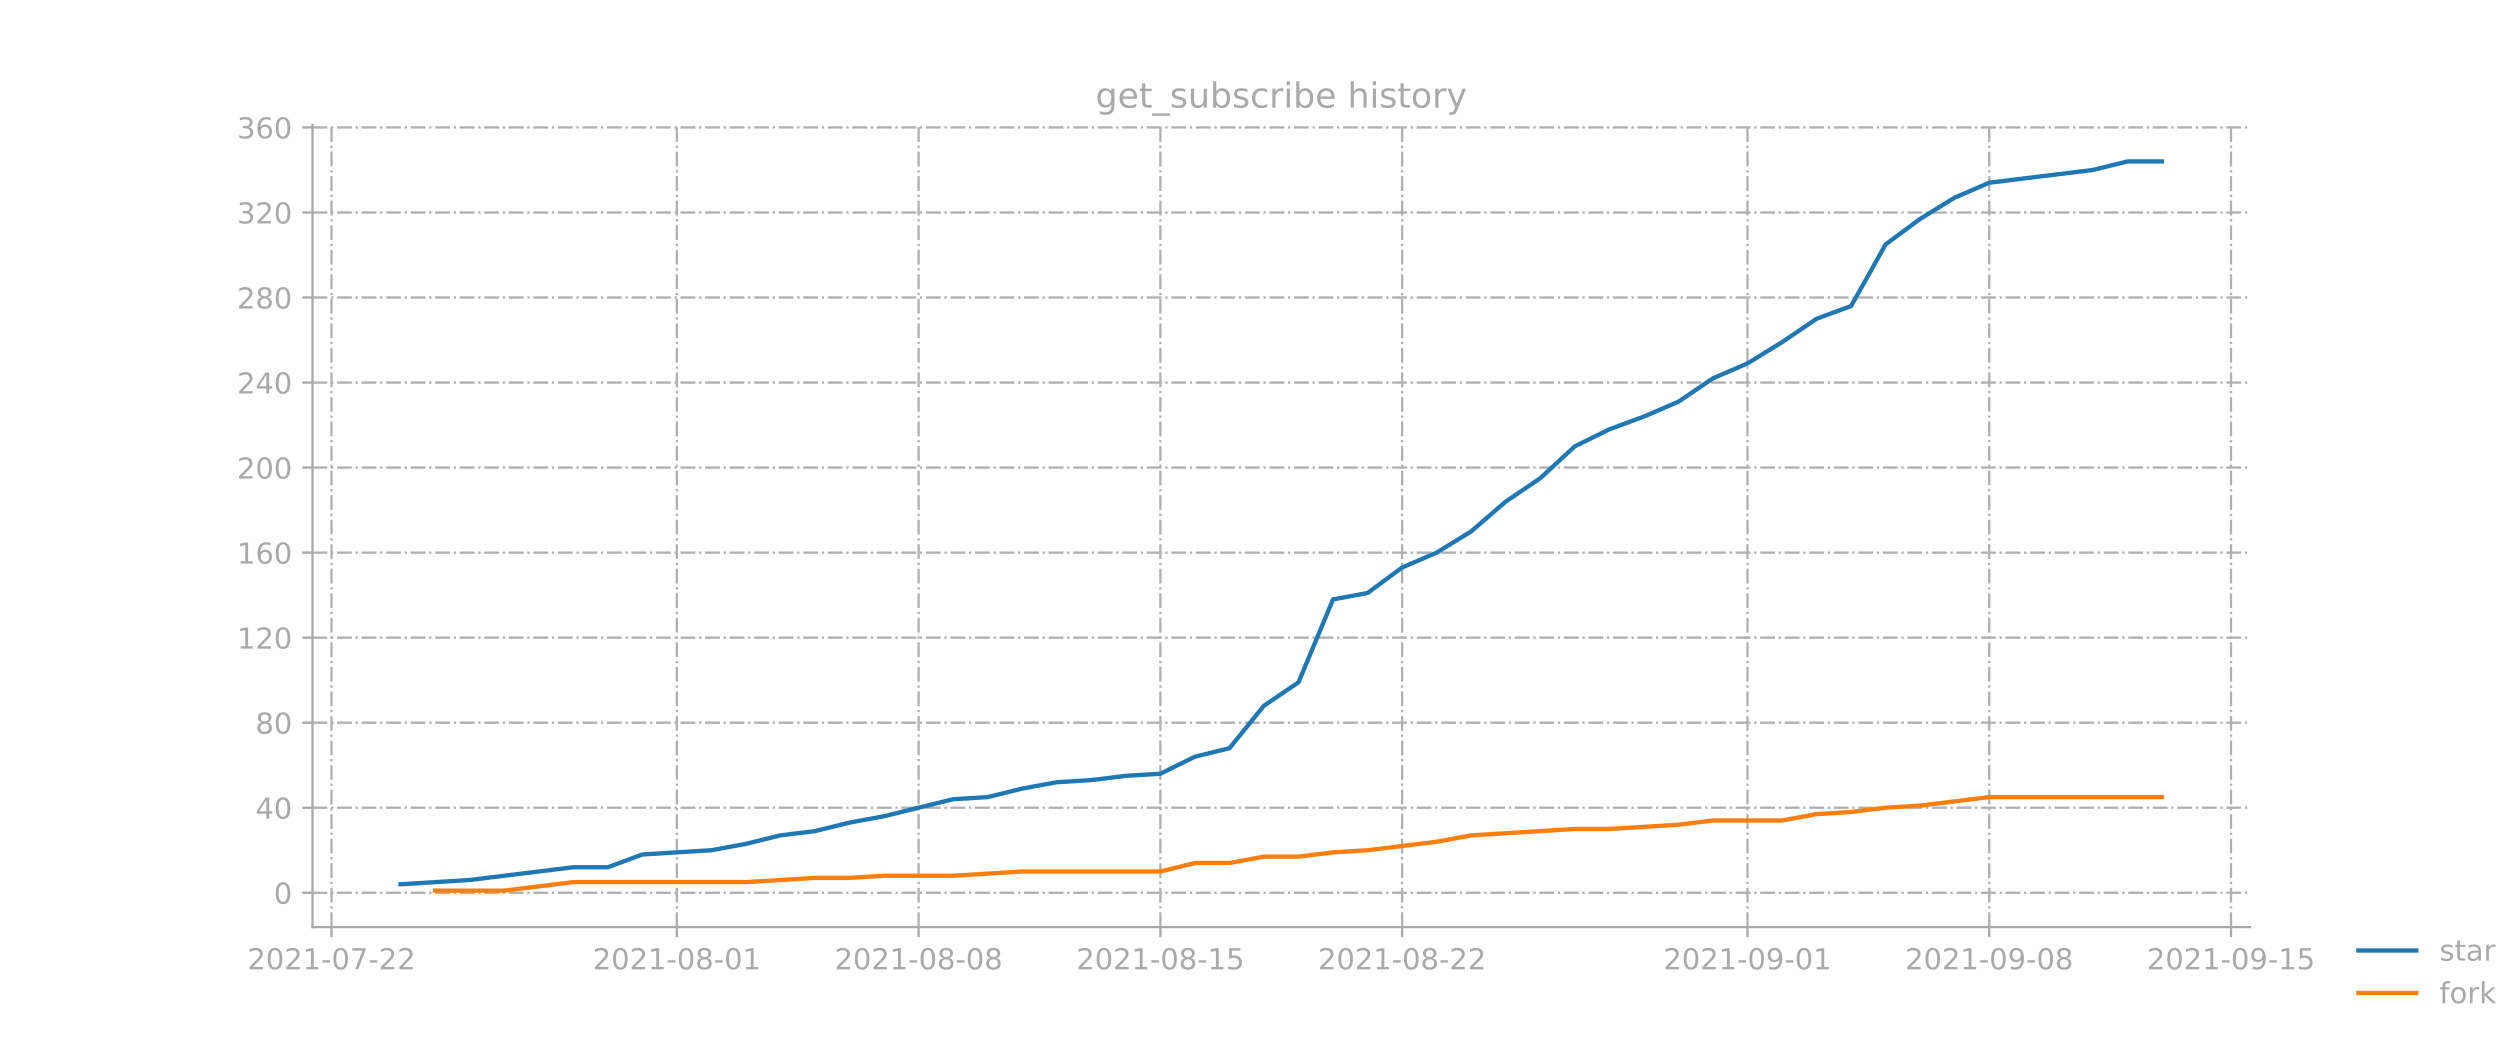
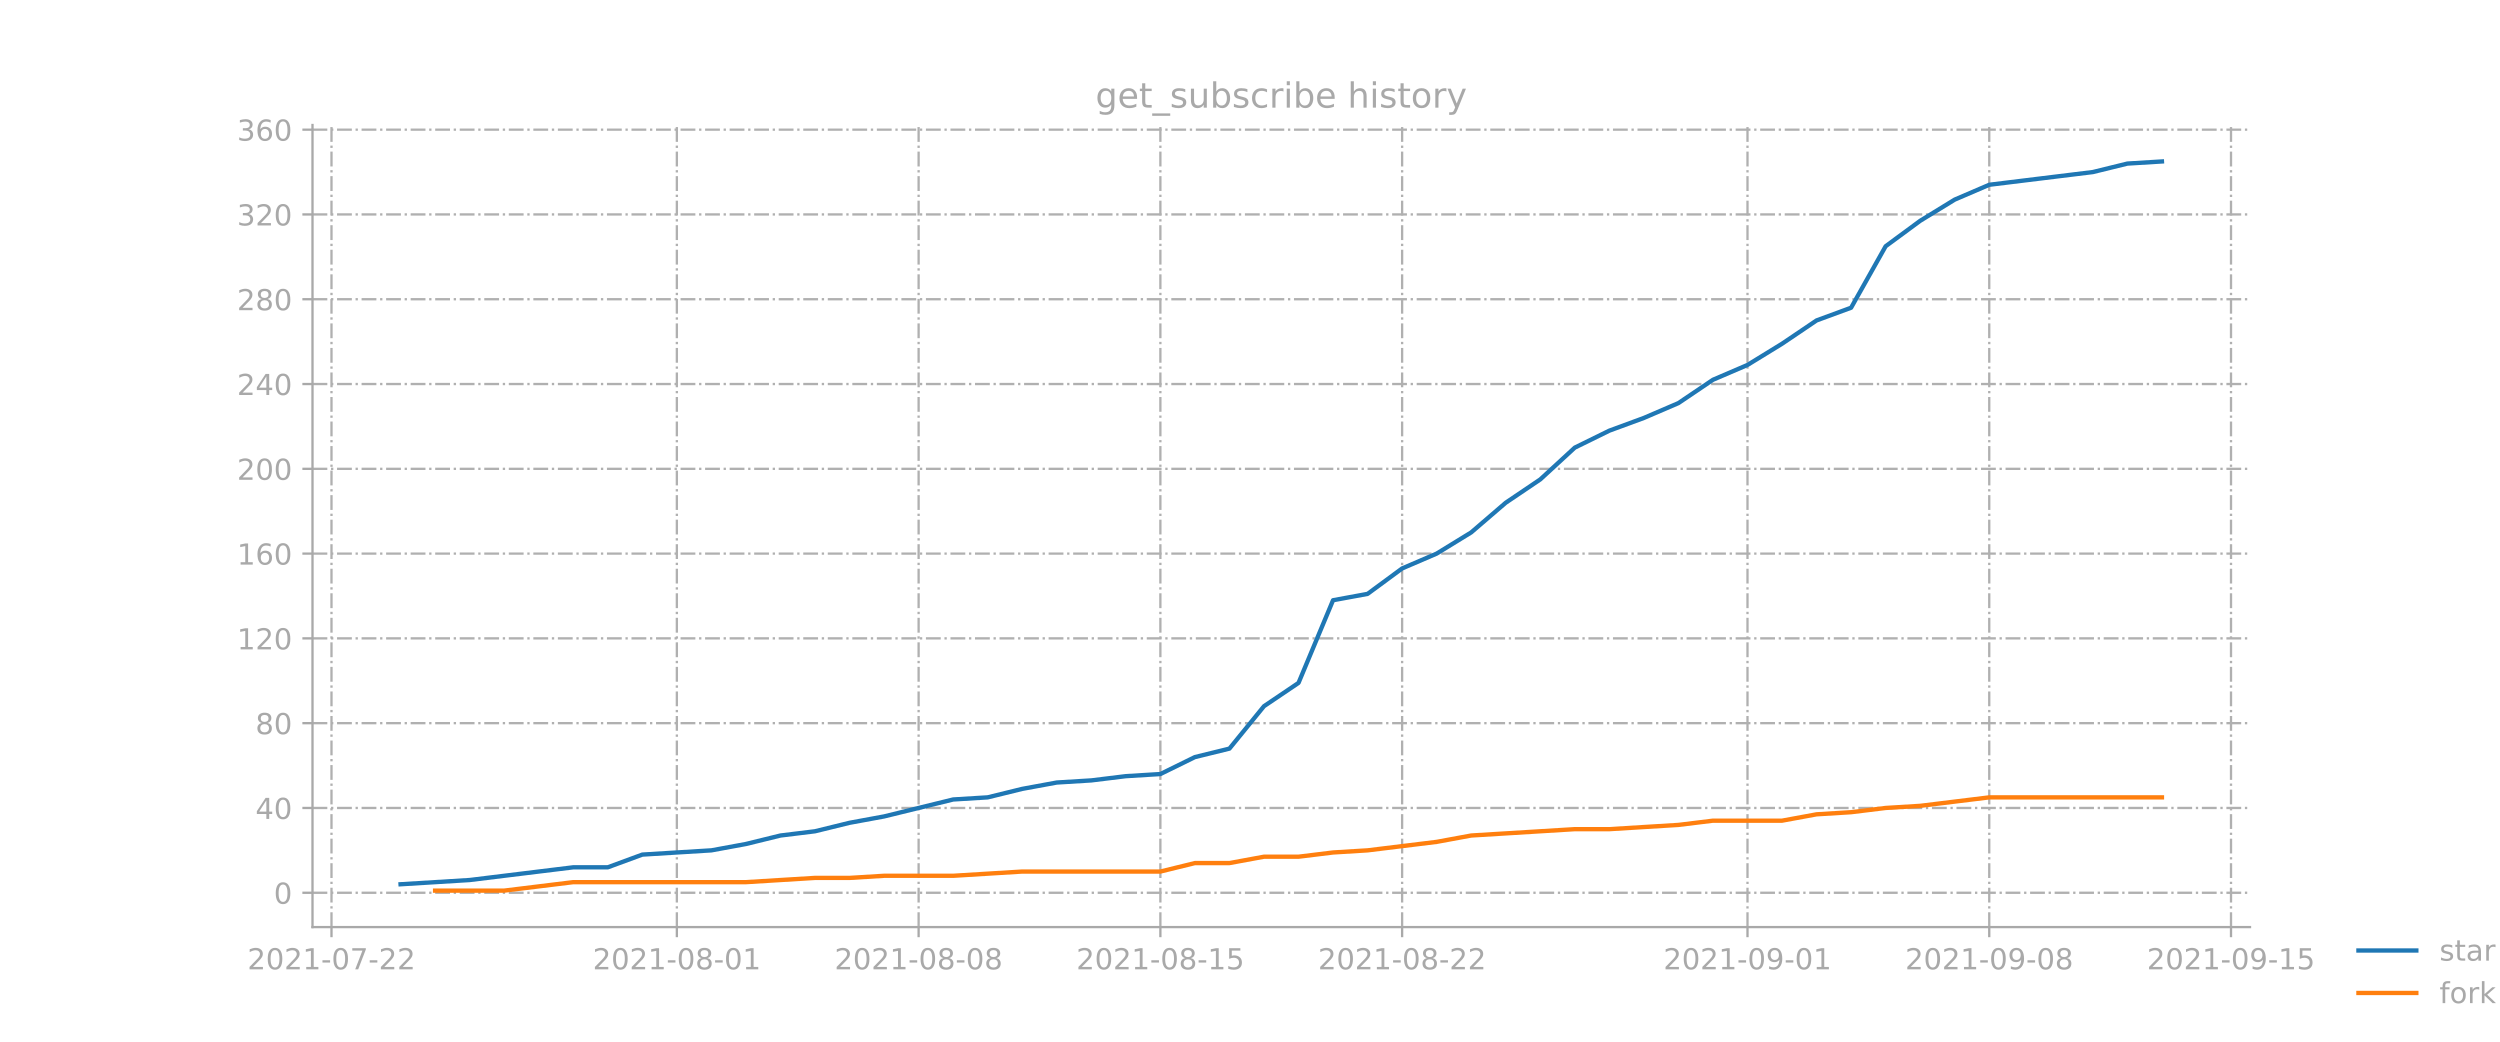
<svg xmlns="http://www.w3.org/2000/svg" xmlns:xlink="http://www.w3.org/1999/xlink" height="360pt" version="1.1" viewBox="0 0 864 360" width="864pt">
  <defs>
    <style type="text/css">*{stroke-linecap:butt;stroke-linejoin:round;}</style>
  </defs>
  <g id="figure_1">
    <g id="patch_1">
      <path d="M 0 360  L 864 360  L 864 0  L 0 0  z " style="fill:none;opacity:0;" />
    </g>
    <g id="axes_1">
      <g id="patch_2">
        <path d="M 108 320.4  L 777.6 320.4  L 777.6 43.2  L 108 43.2  z " style="fill:none;opacity:0;" />
      </g>
      <g id="matplotlib.axis_1">
        <g id="xtick_1">
          <g id="line2d_1">
-             <path clip-path="url(#p9dba486734)" d="M 114.565 320.4  L 114.565 43.2  " style="fill:none;stroke:#b0b0b0;stroke-dasharray:5.12,1.28,0.8,1.28;stroke-dashoffset:0;stroke-width:0.8;" />
+             <path clip-path="url(#pb9e0e5529b)" d="M 114.565 320.4  L 114.565 43.2  " style="fill:none;stroke:#b0b0b0;stroke-dasharray:5.12,1.28,0.8,1.28;stroke-dashoffset:0;stroke-width:0.8;" />
          </g>
          <g id="line2d_2">
            <defs>
-               <path d="M 0 0  L 0 3.5  " id="ma62fc3dccd" style="stroke:#a9a9a9;stroke-width:0.8;" />
+               <path d="M 0 0  L 0 3.5  " id="m28ca9508a8" style="stroke:#a9a9a9;stroke-width:0.8;" />
            </defs>
            <g>
-               <use style="fill:#a9a9a9;stroke:#a9a9a9;stroke-width:0.8;" x="114.565" xlink:href="#ma62fc3dccd" y="320.4" />
+               <use style="fill:#a9a9a9;stroke:#a9a9a9;stroke-width:0.8;" x="114.565" xlink:href="#m28ca9508a8" y="320.4" />
            </g>
          </g>
          <g id="text_1">
            <g style="fill:#a9a9a9;" transform="translate(85.50689 334.9984)scale(0.1 -0.1)">
              <defs>
                <path d="M 1228 531  L 3431 531  L 3431 0  L 469 0  L 469 531  Q 828 903 1448 1529  Q 2069 2156 2228 2338  Q 2531 2678 2651 2914  Q 2772 3150 2772 3378  Q 2772 3750 2511 3984  Q 2250 4219 1831 4219  Q 1534 4219 1204 4116  Q 875 4013 500 3803  L 500 4441  Q 881 4594 1212 4672  Q 1544 4750 1819 4750  Q 2544 4750 2975 4387  Q 3406 4025 3406 3419  Q 3406 3131 3298 2873  Q 3191 2616 2906 2266  Q 2828 2175 2409 1742  Q 1991 1309 1228 531  z " id="DejaVuSans-32" transform="scale(0.015625)" />
                <path d="M 2034 4250  Q 1547 4250 1301 3770  Q 1056 3291 1056 2328  Q 1056 1369 1301 889  Q 1547 409 2034 409  Q 2525 409 2770 889  Q 3016 1369 3016 2328  Q 3016 3291 2770 3770  Q 2525 4250 2034 4250  z M 2034 4750  Q 2819 4750 3233 4129  Q 3647 3509 3647 2328  Q 3647 1150 3233 529  Q 2819 -91 2034 -91  Q 1250 -91 836 529  Q 422 1150 422 2328  Q 422 3509 836 4129  Q 1250 4750 2034 4750  z " id="DejaVuSans-30" transform="scale(0.015625)" />
                <path d="M 794 531  L 1825 531  L 1825 4091  L 703 3866  L 703 4441  L 1819 4666  L 2450 4666  L 2450 531  L 3481 531  L 3481 0  L 794 0  L 794 531  z " id="DejaVuSans-31" transform="scale(0.015625)" />
                <path d="M 313 2009  L 1997 2009  L 1997 1497  L 313 1497  L 313 2009  z " id="DejaVuSans-2d" transform="scale(0.015625)" />
                <path d="M 525 4666  L 3525 4666  L 3525 4397  L 1831 0  L 1172 0  L 2766 4134  L 525 4134  L 525 4666  z " id="DejaVuSans-37" transform="scale(0.015625)" />
              </defs>
              <use xlink:href="#DejaVuSans-32" />
              <use x="63.623" xlink:href="#DejaVuSans-30" />
              <use x="127.246" xlink:href="#DejaVuSans-32" />
              <use x="190.869" xlink:href="#DejaVuSans-31" />
              <use x="254.492" xlink:href="#DejaVuSans-2d" />
              <use x="290.576" xlink:href="#DejaVuSans-30" />
              <use x="354.199" xlink:href="#DejaVuSans-37" />
              <use x="417.822" xlink:href="#DejaVuSans-2d" />
              <use x="453.906" xlink:href="#DejaVuSans-32" />
              <use x="517.529" xlink:href="#DejaVuSans-32" />
            </g>
          </g>
        </g>
        <g id="xtick_2">
          <g id="line2d_3">
-             <path clip-path="url(#p9dba486734)" d="M 233.923 320.4  L 233.923 43.2  " style="fill:none;stroke:#b0b0b0;stroke-dasharray:5.12,1.28,0.8,1.28;stroke-dashoffset:0;stroke-width:0.8;" />
+             <path clip-path="url(#pb9e0e5529b)" d="M 233.923 320.4  L 233.923 43.2  " style="fill:none;stroke:#b0b0b0;stroke-dasharray:5.12,1.28,0.8,1.28;stroke-dashoffset:0;stroke-width:0.8;" />
          </g>
          <g id="line2d_4">
            <g>
-               <use style="fill:#a9a9a9;stroke:#a9a9a9;stroke-width:0.8;" x="233.923" xlink:href="#ma62fc3dccd" y="320.4" />
+               <use style="fill:#a9a9a9;stroke:#a9a9a9;stroke-width:0.8;" x="233.923" xlink:href="#m28ca9508a8" y="320.4" />
            </g>
          </g>
          <g id="text_2">
            <g style="fill:#a9a9a9;" transform="translate(204.8652 334.9984)scale(0.1 -0.1)">
              <defs>
                <path d="M 2034 2216  Q 1584 2216 1326 1975  Q 1069 1734 1069 1313  Q 1069 891 1326 650  Q 1584 409 2034 409  Q 2484 409 2743 651  Q 3003 894 3003 1313  Q 3003 1734 2745 1975  Q 2488 2216 2034 2216  z M 1403 2484  Q 997 2584 770 2862  Q 544 3141 544 3541  Q 544 4100 942 4425  Q 1341 4750 2034 4750  Q 2731 4750 3128 4425  Q 3525 4100 3525 3541  Q 3525 3141 3298 2862  Q 3072 2584 2669 2484  Q 3125 2378 3379 2068  Q 3634 1759 3634 1313  Q 3634 634 3220 271  Q 2806 -91 2034 -91  Q 1263 -91 848 271  Q 434 634 434 1313  Q 434 1759 690 2068  Q 947 2378 1403 2484  z M 1172 3481  Q 1172 3119 1398 2916  Q 1625 2713 2034 2713  Q 2441 2713 2670 2916  Q 2900 3119 2900 3481  Q 2900 3844 2670 4047  Q 2441 4250 2034 4250  Q 1625 4250 1398 4047  Q 1172 3844 1172 3481  z " id="DejaVuSans-38" transform="scale(0.015625)" />
              </defs>
              <use xlink:href="#DejaVuSans-32" />
              <use x="63.623" xlink:href="#DejaVuSans-30" />
              <use x="127.246" xlink:href="#DejaVuSans-32" />
              <use x="190.869" xlink:href="#DejaVuSans-31" />
              <use x="254.492" xlink:href="#DejaVuSans-2d" />
              <use x="290.576" xlink:href="#DejaVuSans-30" />
              <use x="354.199" xlink:href="#DejaVuSans-38" />
              <use x="417.822" xlink:href="#DejaVuSans-2d" />
              <use x="453.906" xlink:href="#DejaVuSans-30" />
              <use x="517.529" xlink:href="#DejaVuSans-31" />
            </g>
          </g>
        </g>
        <g id="xtick_3">
          <g id="line2d_5">
-             <path clip-path="url(#p9dba486734)" d="M 317.474 320.4  L 317.474 43.2  " style="fill:none;stroke:#b0b0b0;stroke-dasharray:5.12,1.28,0.8,1.28;stroke-dashoffset:0;stroke-width:0.8;" />
+             <path clip-path="url(#pb9e0e5529b)" d="M 317.474 320.4  L 317.474 43.2  " style="fill:none;stroke:#b0b0b0;stroke-dasharray:5.12,1.28,0.8,1.28;stroke-dashoffset:0;stroke-width:0.8;" />
          </g>
          <g id="line2d_6">
            <g>
-               <use style="fill:#a9a9a9;stroke:#a9a9a9;stroke-width:0.8;" x="317.474" xlink:href="#ma62fc3dccd" y="320.4" />
+               <use style="fill:#a9a9a9;stroke:#a9a9a9;stroke-width:0.8;" x="317.474" xlink:href="#m28ca9508a8" y="320.4" />
            </g>
          </g>
          <g id="text_3">
            <g style="fill:#a9a9a9;" transform="translate(288.416 334.9984)scale(0.1 -0.1)">
              <use xlink:href="#DejaVuSans-32" />
              <use x="63.623" xlink:href="#DejaVuSans-30" />
              <use x="127.246" xlink:href="#DejaVuSans-32" />
              <use x="190.869" xlink:href="#DejaVuSans-31" />
              <use x="254.492" xlink:href="#DejaVuSans-2d" />
              <use x="290.576" xlink:href="#DejaVuSans-30" />
              <use x="354.199" xlink:href="#DejaVuSans-38" />
              <use x="417.822" xlink:href="#DejaVuSans-2d" />
              <use x="453.906" xlink:href="#DejaVuSans-30" />
              <use x="517.529" xlink:href="#DejaVuSans-38" />
            </g>
          </g>
        </g>
        <g id="xtick_4">
          <g id="line2d_7">
-             <path clip-path="url(#p9dba486734)" d="M 401.025 320.4  L 401.025 43.2  " style="fill:none;stroke:#b0b0b0;stroke-dasharray:5.12,1.28,0.8,1.28;stroke-dashoffset:0;stroke-width:0.8;" />
+             <path clip-path="url(#pb9e0e5529b)" d="M 401.025 320.4  L 401.025 43.2  " style="fill:none;stroke:#b0b0b0;stroke-dasharray:5.12,1.28,0.8,1.28;stroke-dashoffset:0;stroke-width:0.8;" />
          </g>
          <g id="line2d_8">
            <g>
-               <use style="fill:#a9a9a9;stroke:#a9a9a9;stroke-width:0.8;" x="401.025" xlink:href="#ma62fc3dccd" y="320.4" />
+               <use style="fill:#a9a9a9;stroke:#a9a9a9;stroke-width:0.8;" x="401.025" xlink:href="#m28ca9508a8" y="320.4" />
            </g>
          </g>
          <g id="text_4">
            <g style="fill:#a9a9a9;" transform="translate(371.9668 334.9984)scale(0.1 -0.1)">
              <defs>
                <path d="M 691 4666  L 3169 4666  L 3169 4134  L 1269 4134  L 1269 2991  Q 1406 3038 1543 3061  Q 1681 3084 1819 3084  Q 2600 3084 3056 2656  Q 3513 2228 3513 1497  Q 3513 744 3044 326  Q 2575 -91 1722 -91  Q 1428 -91 1123 -41  Q 819 9 494 109  L 494 744  Q 775 591 1075 516  Q 1375 441 1709 441  Q 2250 441 2565 725  Q 2881 1009 2881 1497  Q 2881 1984 2565 2268  Q 2250 2553 1709 2553  Q 1456 2553 1204 2497  Q 953 2441 691 2322  L 691 4666  z " id="DejaVuSans-35" transform="scale(0.015625)" />
              </defs>
              <use xlink:href="#DejaVuSans-32" />
              <use x="63.623" xlink:href="#DejaVuSans-30" />
              <use x="127.246" xlink:href="#DejaVuSans-32" />
              <use x="190.869" xlink:href="#DejaVuSans-31" />
              <use x="254.492" xlink:href="#DejaVuSans-2d" />
              <use x="290.576" xlink:href="#DejaVuSans-30" />
              <use x="354.199" xlink:href="#DejaVuSans-38" />
              <use x="417.822" xlink:href="#DejaVuSans-2d" />
              <use x="453.906" xlink:href="#DejaVuSans-31" />
              <use x="517.529" xlink:href="#DejaVuSans-35" />
            </g>
          </g>
        </g>
        <g id="xtick_5">
          <g id="line2d_9">
-             <path clip-path="url(#p9dba486734)" d="M 484.575 320.4  L 484.575 43.2  " style="fill:none;stroke:#b0b0b0;stroke-dasharray:5.12,1.28,0.8,1.28;stroke-dashoffset:0;stroke-width:0.8;" />
+             <path clip-path="url(#pb9e0e5529b)" d="M 484.575 320.4  L 484.575 43.2  " style="fill:none;stroke:#b0b0b0;stroke-dasharray:5.12,1.28,0.8,1.28;stroke-dashoffset:0;stroke-width:0.8;" />
          </g>
          <g id="line2d_10">
            <g>
-               <use style="fill:#a9a9a9;stroke:#a9a9a9;stroke-width:0.8;" x="484.575" xlink:href="#ma62fc3dccd" y="320.4" />
+               <use style="fill:#a9a9a9;stroke:#a9a9a9;stroke-width:0.8;" x="484.575" xlink:href="#m28ca9508a8" y="320.4" />
            </g>
          </g>
          <g id="text_5">
            <g style="fill:#a9a9a9;" transform="translate(455.5176 334.9984)scale(0.1 -0.1)">
              <use xlink:href="#DejaVuSans-32" />
              <use x="63.623" xlink:href="#DejaVuSans-30" />
              <use x="127.246" xlink:href="#DejaVuSans-32" />
              <use x="190.869" xlink:href="#DejaVuSans-31" />
              <use x="254.492" xlink:href="#DejaVuSans-2d" />
              <use x="290.576" xlink:href="#DejaVuSans-30" />
              <use x="354.199" xlink:href="#DejaVuSans-38" />
              <use x="417.822" xlink:href="#DejaVuSans-2d" />
              <use x="453.906" xlink:href="#DejaVuSans-32" />
              <use x="517.529" xlink:href="#DejaVuSans-32" />
            </g>
          </g>
        </g>
        <g id="xtick_6">
          <g id="line2d_11">
-             <path clip-path="url(#p9dba486734)" d="M 603.934 320.4  L 603.934 43.2  " style="fill:none;stroke:#b0b0b0;stroke-dasharray:5.12,1.28,0.8,1.28;stroke-dashoffset:0;stroke-width:0.8;" />
+             <path clip-path="url(#pb9e0e5529b)" d="M 603.934 320.4  L 603.934 43.2  " style="fill:none;stroke:#b0b0b0;stroke-dasharray:5.12,1.28,0.8,1.28;stroke-dashoffset:0;stroke-width:0.8;" />
          </g>
          <g id="line2d_12">
            <g>
-               <use style="fill:#a9a9a9;stroke:#a9a9a9;stroke-width:0.8;" x="603.934" xlink:href="#ma62fc3dccd" y="320.4" />
+               <use style="fill:#a9a9a9;stroke:#a9a9a9;stroke-width:0.8;" x="603.934" xlink:href="#m28ca9508a8" y="320.4" />
            </g>
          </g>
          <g id="text_6">
            <g style="fill:#a9a9a9;" transform="translate(574.8759 334.9984)scale(0.1 -0.1)">
              <defs>
                <path d="M 703 97  L 703 672  Q 941 559 1184 500  Q 1428 441 1663 441  Q 2288 441 2617 861  Q 2947 1281 2994 2138  Q 2813 1869 2534 1725  Q 2256 1581 1919 1581  Q 1219 1581 811 2004  Q 403 2428 403 3163  Q 403 3881 828 4315  Q 1253 4750 1959 4750  Q 2769 4750 3195 4129  Q 3622 3509 3622 2328  Q 3622 1225 3098 567  Q 2575 -91 1691 -91  Q 1453 -91 1209 -44  Q 966 3 703 97  z M 1959 2075  Q 2384 2075 2632 2365  Q 2881 2656 2881 3163  Q 2881 3666 2632 3958  Q 2384 4250 1959 4250  Q 1534 4250 1286 3958  Q 1038 3666 1038 3163  Q 1038 2656 1286 2365  Q 1534 2075 1959 2075  z " id="DejaVuSans-39" transform="scale(0.015625)" />
              </defs>
              <use xlink:href="#DejaVuSans-32" />
              <use x="63.623" xlink:href="#DejaVuSans-30" />
              <use x="127.246" xlink:href="#DejaVuSans-32" />
              <use x="190.869" xlink:href="#DejaVuSans-31" />
              <use x="254.492" xlink:href="#DejaVuSans-2d" />
              <use x="290.576" xlink:href="#DejaVuSans-30" />
              <use x="354.199" xlink:href="#DejaVuSans-39" />
              <use x="417.822" xlink:href="#DejaVuSans-2d" />
              <use x="453.906" xlink:href="#DejaVuSans-30" />
              <use x="517.529" xlink:href="#DejaVuSans-31" />
            </g>
          </g>
        </g>
        <g id="xtick_7">
          <g id="line2d_13">
-             <path clip-path="url(#p9dba486734)" d="M 687.484 320.4  L 687.484 43.2  " style="fill:none;stroke:#b0b0b0;stroke-dasharray:5.12,1.28,0.8,1.28;stroke-dashoffset:0;stroke-width:0.8;" />
+             <path clip-path="url(#pb9e0e5529b)" d="M 687.484 320.4  L 687.484 43.2  " style="fill:none;stroke:#b0b0b0;stroke-dasharray:5.12,1.28,0.8,1.28;stroke-dashoffset:0;stroke-width:0.8;" />
          </g>
          <g id="line2d_14">
            <g>
-               <use style="fill:#a9a9a9;stroke:#a9a9a9;stroke-width:0.8;" x="687.484" xlink:href="#ma62fc3dccd" y="320.4" />
+               <use style="fill:#a9a9a9;stroke:#a9a9a9;stroke-width:0.8;" x="687.484" xlink:href="#m28ca9508a8" y="320.4" />
            </g>
          </g>
          <g id="text_7">
            <g style="fill:#a9a9a9;" transform="translate(658.4267 334.9984)scale(0.1 -0.1)">
              <use xlink:href="#DejaVuSans-32" />
              <use x="63.623" xlink:href="#DejaVuSans-30" />
              <use x="127.246" xlink:href="#DejaVuSans-32" />
              <use x="190.869" xlink:href="#DejaVuSans-31" />
              <use x="254.492" xlink:href="#DejaVuSans-2d" />
              <use x="290.576" xlink:href="#DejaVuSans-30" />
              <use x="354.199" xlink:href="#DejaVuSans-39" />
              <use x="417.822" xlink:href="#DejaVuSans-2d" />
              <use x="453.906" xlink:href="#DejaVuSans-30" />
              <use x="517.529" xlink:href="#DejaVuSans-38" />
            </g>
          </g>
        </g>
        <g id="xtick_8">
          <g id="line2d_15">
-             <path clip-path="url(#p9dba486734)" d="M 771.035 320.4  L 771.035 43.2  " style="fill:none;stroke:#b0b0b0;stroke-dasharray:5.12,1.28,0.8,1.28;stroke-dashoffset:0;stroke-width:0.8;" />
+             <path clip-path="url(#pb9e0e5529b)" d="M 771.035 320.4  L 771.035 43.2  " style="fill:none;stroke:#b0b0b0;stroke-dasharray:5.12,1.28,0.8,1.28;stroke-dashoffset:0;stroke-width:0.8;" />
          </g>
          <g id="line2d_16">
            <g>
-               <use style="fill:#a9a9a9;stroke:#a9a9a9;stroke-width:0.8;" x="771.035" xlink:href="#ma62fc3dccd" y="320.4" />
+               <use style="fill:#a9a9a9;stroke:#a9a9a9;stroke-width:0.8;" x="771.035" xlink:href="#m28ca9508a8" y="320.4" />
            </g>
          </g>
          <g id="text_8">
            <g style="fill:#a9a9a9;" transform="translate(741.9775 334.9984)scale(0.1 -0.1)">
              <use xlink:href="#DejaVuSans-32" />
              <use x="63.623" xlink:href="#DejaVuSans-30" />
              <use x="127.246" xlink:href="#DejaVuSans-32" />
              <use x="190.869" xlink:href="#DejaVuSans-31" />
              <use x="254.492" xlink:href="#DejaVuSans-2d" />
              <use x="290.576" xlink:href="#DejaVuSans-30" />
              <use x="354.199" xlink:href="#DejaVuSans-39" />
              <use x="417.822" xlink:href="#DejaVuSans-2d" />
              <use x="453.906" xlink:href="#DejaVuSans-31" />
              <use x="517.529" xlink:href="#DejaVuSans-35" />
            </g>
          </g>
        </g>
      </g>
      <g id="matplotlib.axis_2">
        <g id="ytick_1">
          <g id="line2d_17">
-             <path clip-path="url(#p9dba486734)" d="M 108 308.535  L 777.6 308.535  " style="fill:none;stroke:#b0b0b0;stroke-dasharray:5.12,1.28,0.8,1.28;stroke-dashoffset:0;stroke-width:0.8;" />
+             <path clip-path="url(#pb9e0e5529b)" d="M 108 308.533  L 777.6 308.533  " style="fill:none;stroke:#b0b0b0;stroke-dasharray:5.12,1.28,0.8,1.28;stroke-dashoffset:0;stroke-width:0.8;" />
          </g>
          <g id="line2d_18">
            <defs>
-               <path d="M 0 0  L -3.5 0  " id="m5dd9aaedd1" style="stroke:#a9a9a9;stroke-width:0.8;" />
+               <path d="M 0 0  L -3.5 0  " id="m1770e2a477" style="stroke:#a9a9a9;stroke-width:0.8;" />
            </defs>
            <g>
-               <use style="fill:#a9a9a9;stroke:#a9a9a9;stroke-width:0.8;" x="108" xlink:href="#m5dd9aaedd1" y="308.535" />
+               <use style="fill:#a9a9a9;stroke:#a9a9a9;stroke-width:0.8;" x="108" xlink:href="#m1770e2a477" y="308.533" />
            </g>
          </g>
          <g id="text_9">
-             <g style="fill:#a9a9a9;" transform="translate(94.6375 312.3339)scale(0.1 -0.1)">
+             <g style="fill:#a9a9a9;" transform="translate(94.6375 312.3318)scale(0.1 -0.1)">
              <use xlink:href="#DejaVuSans-30" />
            </g>
          </g>
        </g>
        <g id="ytick_2">
          <g id="line2d_19">
-             <path clip-path="url(#p9dba486734)" d="M 108 279.147  L 777.6 279.147  " style="fill:none;stroke:#b0b0b0;stroke-dasharray:5.12,1.28,0.8,1.28;stroke-dashoffset:0;stroke-width:0.8;" />
+             <path clip-path="url(#pb9e0e5529b)" d="M 108 279.23  L 777.6 279.23  " style="fill:none;stroke:#b0b0b0;stroke-dasharray:5.12,1.28,0.8,1.28;stroke-dashoffset:0;stroke-width:0.8;" />
          </g>
          <g id="line2d_20">
            <g>
-               <use style="fill:#a9a9a9;stroke:#a9a9a9;stroke-width:0.8;" x="108" xlink:href="#m5dd9aaedd1" y="279.147" />
+               <use style="fill:#a9a9a9;stroke:#a9a9a9;stroke-width:0.8;" x="108" xlink:href="#m1770e2a477" y="279.23" />
            </g>
          </g>
          <g id="text_10">
-             <g style="fill:#a9a9a9;" transform="translate(88.275 282.9462)scale(0.1 -0.1)">
+             <g style="fill:#a9a9a9;" transform="translate(88.275 283.0295)scale(0.1 -0.1)">
              <defs>
                <path d="M 2419 4116  L 825 1625  L 2419 1625  L 2419 4116  z M 2253 4666  L 3047 4666  L 3047 1625  L 3713 1625  L 3713 1100  L 3047 1100  L 3047 0  L 2419 0  L 2419 1100  L 313 1100  L 313 1709  L 2253 4666  z " id="DejaVuSans-34" transform="scale(0.015625)" />
              </defs>
              <use xlink:href="#DejaVuSans-34" />
              <use x="63.623" xlink:href="#DejaVuSans-30" />
            </g>
          </g>
        </g>
        <g id="ytick_3">
          <g id="line2d_21">
-             <path clip-path="url(#p9dba486734)" d="M 108 249.759  L 777.6 249.759  " style="fill:none;stroke:#b0b0b0;stroke-dasharray:5.12,1.28,0.8,1.28;stroke-dashoffset:0;stroke-width:0.8;" />
+             <path clip-path="url(#pb9e0e5529b)" d="M 108 249.928  L 777.6 249.928  " style="fill:none;stroke:#b0b0b0;stroke-dasharray:5.12,1.28,0.8,1.28;stroke-dashoffset:0;stroke-width:0.8;" />
          </g>
          <g id="line2d_22">
            <g>
-               <use style="fill:#a9a9a9;stroke:#a9a9a9;stroke-width:0.8;" x="108" xlink:href="#m5dd9aaedd1" y="249.759" />
+               <use style="fill:#a9a9a9;stroke:#a9a9a9;stroke-width:0.8;" x="108" xlink:href="#m1770e2a477" y="249.928" />
            </g>
          </g>
          <g id="text_11">
-             <g style="fill:#a9a9a9;" transform="translate(88.275 253.5584)scale(0.1 -0.1)">
+             <g style="fill:#a9a9a9;" transform="translate(88.275 253.7271)scale(0.1 -0.1)">
              <use xlink:href="#DejaVuSans-38" />
              <use x="63.623" xlink:href="#DejaVuSans-30" />
            </g>
          </g>
        </g>
        <g id="ytick_4">
          <g id="line2d_23">
-             <path clip-path="url(#p9dba486734)" d="M 108 220.371  L 777.6 220.371  " style="fill:none;stroke:#b0b0b0;stroke-dasharray:5.12,1.28,0.8,1.28;stroke-dashoffset:0;stroke-width:0.8;" />
+             <path clip-path="url(#pb9e0e5529b)" d="M 108 220.626  L 777.6 220.626  " style="fill:none;stroke:#b0b0b0;stroke-dasharray:5.12,1.28,0.8,1.28;stroke-dashoffset:0;stroke-width:0.8;" />
          </g>
          <g id="line2d_24">
            <g>
-               <use style="fill:#a9a9a9;stroke:#a9a9a9;stroke-width:0.8;" x="108" xlink:href="#m5dd9aaedd1" y="220.371" />
+               <use style="fill:#a9a9a9;stroke:#a9a9a9;stroke-width:0.8;" x="108" xlink:href="#m1770e2a477" y="220.626" />
            </g>
          </g>
          <g id="text_12">
-             <g style="fill:#a9a9a9;" transform="translate(81.9125 224.1706)scale(0.1 -0.1)">
+             <g style="fill:#a9a9a9;" transform="translate(81.9125 224.4248)scale(0.1 -0.1)">
              <use xlink:href="#DejaVuSans-31" />
              <use x="63.623" xlink:href="#DejaVuSans-32" />
              <use x="127.246" xlink:href="#DejaVuSans-30" />
            </g>
          </g>
        </g>
        <g id="ytick_5">
          <g id="line2d_25">
-             <path clip-path="url(#p9dba486734)" d="M 108 190.984  L 777.6 190.984  " style="fill:none;stroke:#b0b0b0;stroke-dasharray:5.12,1.28,0.8,1.28;stroke-dashoffset:0;stroke-width:0.8;" />
+             <path clip-path="url(#pb9e0e5529b)" d="M 108 191.323  L 777.6 191.323  " style="fill:none;stroke:#b0b0b0;stroke-dasharray:5.12,1.28,0.8,1.28;stroke-dashoffset:0;stroke-width:0.8;" />
          </g>
          <g id="line2d_26">
            <g>
-               <use style="fill:#a9a9a9;stroke:#a9a9a9;stroke-width:0.8;" x="108" xlink:href="#m5dd9aaedd1" y="190.984" />
+               <use style="fill:#a9a9a9;stroke:#a9a9a9;stroke-width:0.8;" x="108" xlink:href="#m1770e2a477" y="191.323" />
            </g>
          </g>
          <g id="text_13">
-             <g style="fill:#a9a9a9;" transform="translate(81.9125 194.7829)scale(0.1 -0.1)">
+             <g style="fill:#a9a9a9;" transform="translate(81.9125 195.1225)scale(0.1 -0.1)">
              <defs>
                <path d="M 2113 2584  Q 1688 2584 1439 2293  Q 1191 2003 1191 1497  Q 1191 994 1439 701  Q 1688 409 2113 409  Q 2538 409 2786 701  Q 3034 994 3034 1497  Q 3034 2003 2786 2293  Q 2538 2584 2113 2584  z M 3366 4563  L 3366 3988  Q 3128 4100 2886 4159  Q 2644 4219 2406 4219  Q 1781 4219 1451 3797  Q 1122 3375 1075 2522  Q 1259 2794 1537 2939  Q 1816 3084 2150 3084  Q 2853 3084 3261 2657  Q 3669 2231 3669 1497  Q 3669 778 3244 343  Q 2819 -91 2113 -91  Q 1303 -91 875 529  Q 447 1150 447 2328  Q 447 3434 972 4092  Q 1497 4750 2381 4750  Q 2619 4750 2861 4703  Q 3103 4656 3366 4563  z " id="DejaVuSans-36" transform="scale(0.015625)" />
              </defs>
              <use xlink:href="#DejaVuSans-31" />
              <use x="63.623" xlink:href="#DejaVuSans-36" />
              <use x="127.246" xlink:href="#DejaVuSans-30" />
            </g>
          </g>
        </g>
        <g id="ytick_6">
          <g id="line2d_27">
-             <path clip-path="url(#p9dba486734)" d="M 108 161.596  L 777.6 161.596  " style="fill:none;stroke:#b0b0b0;stroke-dasharray:5.12,1.28,0.8,1.28;stroke-dashoffset:0;stroke-width:0.8;" />
+             <path clip-path="url(#pb9e0e5529b)" d="M 108 162.021  L 777.6 162.021  " style="fill:none;stroke:#b0b0b0;stroke-dasharray:5.12,1.28,0.8,1.28;stroke-dashoffset:0;stroke-width:0.8;" />
          </g>
          <g id="line2d_28">
            <g>
-               <use style="fill:#a9a9a9;stroke:#a9a9a9;stroke-width:0.8;" x="108" xlink:href="#m5dd9aaedd1" y="161.596" />
+               <use style="fill:#a9a9a9;stroke:#a9a9a9;stroke-width:0.8;" x="108" xlink:href="#m1770e2a477" y="162.021" />
            </g>
          </g>
          <g id="text_14">
-             <g style="fill:#a9a9a9;" transform="translate(81.9125 165.3951)scale(0.1 -0.1)">
+             <g style="fill:#a9a9a9;" transform="translate(81.9125 165.8201)scale(0.1 -0.1)">
              <use xlink:href="#DejaVuSans-32" />
              <use x="63.623" xlink:href="#DejaVuSans-30" />
              <use x="127.246" xlink:href="#DejaVuSans-30" />
            </g>
          </g>
        </g>
        <g id="ytick_7">
          <g id="line2d_29">
-             <path clip-path="url(#p9dba486734)" d="M 108 132.208  L 777.6 132.208  " style="fill:none;stroke:#b0b0b0;stroke-dasharray:5.12,1.28,0.8,1.28;stroke-dashoffset:0;stroke-width:0.8;" />
+             <path clip-path="url(#pb9e0e5529b)" d="M 108 132.719  L 777.6 132.719  " style="fill:none;stroke:#b0b0b0;stroke-dasharray:5.12,1.28,0.8,1.28;stroke-dashoffset:0;stroke-width:0.8;" />
          </g>
          <g id="line2d_30">
            <g>
-               <use style="fill:#a9a9a9;stroke:#a9a9a9;stroke-width:0.8;" x="108" xlink:href="#m5dd9aaedd1" y="132.208" />
+               <use style="fill:#a9a9a9;stroke:#a9a9a9;stroke-width:0.8;" x="108" xlink:href="#m1770e2a477" y="132.719" />
            </g>
          </g>
          <g id="text_15">
-             <g style="fill:#a9a9a9;" transform="translate(81.9125 136.0074)scale(0.1 -0.1)">
+             <g style="fill:#a9a9a9;" transform="translate(81.9125 136.5178)scale(0.1 -0.1)">
              <use xlink:href="#DejaVuSans-32" />
              <use x="63.623" xlink:href="#DejaVuSans-34" />
              <use x="127.246" xlink:href="#DejaVuSans-30" />
            </g>
          </g>
        </g>
        <g id="ytick_8">
          <g id="line2d_31">
-             <path clip-path="url(#p9dba486734)" d="M 108 102.82  L 777.6 102.82  " style="fill:none;stroke:#b0b0b0;stroke-dasharray:5.12,1.28,0.8,1.28;stroke-dashoffset:0;stroke-width:0.8;" />
+             <path clip-path="url(#pb9e0e5529b)" d="M 108 103.416  L 777.6 103.416  " style="fill:none;stroke:#b0b0b0;stroke-dasharray:5.12,1.28,0.8,1.28;stroke-dashoffset:0;stroke-width:0.8;" />
          </g>
          <g id="line2d_32">
            <g>
-               <use style="fill:#a9a9a9;stroke:#a9a9a9;stroke-width:0.8;" x="108" xlink:href="#m5dd9aaedd1" y="102.82" />
+               <use style="fill:#a9a9a9;stroke:#a9a9a9;stroke-width:0.8;" x="108" xlink:href="#m1770e2a477" y="103.416" />
            </g>
          </g>
          <g id="text_16">
-             <g style="fill:#a9a9a9;" transform="translate(81.9125 106.6196)scale(0.1 -0.1)">
+             <g style="fill:#a9a9a9;" transform="translate(81.9125 107.2155)scale(0.1 -0.1)">
              <use xlink:href="#DejaVuSans-32" />
              <use x="63.623" xlink:href="#DejaVuSans-38" />
              <use x="127.246" xlink:href="#DejaVuSans-30" />
            </g>
          </g>
        </g>
        <g id="ytick_9">
          <g id="line2d_33">
-             <path clip-path="url(#p9dba486734)" d="M 108 73.433  L 777.6 73.433  " style="fill:none;stroke:#b0b0b0;stroke-dasharray:5.12,1.28,0.8,1.28;stroke-dashoffset:0;stroke-width:0.8;" />
+             <path clip-path="url(#pb9e0e5529b)" d="M 108 74.114  L 777.6 74.114  " style="fill:none;stroke:#b0b0b0;stroke-dasharray:5.12,1.28,0.8,1.28;stroke-dashoffset:0;stroke-width:0.8;" />
          </g>
          <g id="line2d_34">
            <g>
-               <use style="fill:#a9a9a9;stroke:#a9a9a9;stroke-width:0.8;" x="108" xlink:href="#m5dd9aaedd1" y="73.433" />
+               <use style="fill:#a9a9a9;stroke:#a9a9a9;stroke-width:0.8;" x="108" xlink:href="#m1770e2a477" y="74.114" />
            </g>
          </g>
          <g id="text_17">
-             <g style="fill:#a9a9a9;" transform="translate(81.9125 77.23187)scale(0.1 -0.1)">
+             <g style="fill:#a9a9a9;" transform="translate(81.9125 77.91317)scale(0.1 -0.1)">
              <defs>
                <path d="M 2597 2516  Q 3050 2419 3304 2112  Q 3559 1806 3559 1356  Q 3559 666 3084 287  Q 2609 -91 1734 -91  Q 1441 -91 1130 -33  Q 819 25 488 141  L 488 750  Q 750 597 1062 519  Q 1375 441 1716 441  Q 2309 441 2620 675  Q 2931 909 2931 1356  Q 2931 1769 2642 2001  Q 2353 2234 1838 2234  L 1294 2234  L 1294 2753  L 1863 2753  Q 2328 2753 2575 2939  Q 2822 3125 2822 3475  Q 2822 3834 2567 4026  Q 2313 4219 1838 4219  Q 1578 4219 1281 4162  Q 984 4106 628 3988  L 628 4550  Q 988 4650 1302 4700  Q 1616 4750 1894 4750  Q 2613 4750 3031 4423  Q 3450 4097 3450 3541  Q 3450 3153 3228 2886  Q 3006 2619 2597 2516  z " id="DejaVuSans-33" transform="scale(0.015625)" />
              </defs>
              <use xlink:href="#DejaVuSans-33" />
              <use x="63.623" xlink:href="#DejaVuSans-32" />
              <use x="127.246" xlink:href="#DejaVuSans-30" />
            </g>
          </g>
        </g>
        <g id="ytick_10">
          <g id="line2d_35">
-             <path clip-path="url(#p9dba486734)" d="M 108 44.045  L 777.6 44.045  " style="fill:none;stroke:#b0b0b0;stroke-dasharray:5.12,1.28,0.8,1.28;stroke-dashoffset:0;stroke-width:0.8;" />
+             <path clip-path="url(#pb9e0e5529b)" d="M 108 44.812  L 777.6 44.812  " style="fill:none;stroke:#b0b0b0;stroke-dasharray:5.12,1.28,0.8,1.28;stroke-dashoffset:0;stroke-width:0.8;" />
          </g>
          <g id="line2d_36">
            <g>
-               <use style="fill:#a9a9a9;stroke:#a9a9a9;stroke-width:0.8;" x="108" xlink:href="#m5dd9aaedd1" y="44.045" />
+               <use style="fill:#a9a9a9;stroke:#a9a9a9;stroke-width:0.8;" x="108" xlink:href="#m1770e2a477" y="44.812" />
            </g>
          </g>
          <g id="text_18">
-             <g style="fill:#a9a9a9;" transform="translate(81.9125 47.84412)scale(0.1 -0.1)">
+             <g style="fill:#a9a9a9;" transform="translate(81.9125 48.61085)scale(0.1 -0.1)">
              <use xlink:href="#DejaVuSans-33" />
              <use x="63.623" xlink:href="#DejaVuSans-36" />
              <use x="127.246" xlink:href="#DejaVuSans-30" />
            </g>
          </g>
        </g>
      </g>
      <g id="line2d_37">
-         <path clip-path="url(#p9dba486734)" d="M 138.436 305.596  L 150.372 304.861  L 162.308 304.127  L 174.244 302.657  L 186.18 301.188  L 198.116 299.718  L 210.051 299.718  L 221.987 295.31  L 233.923 294.576  L 245.859 293.841  L 257.795 291.637  L 269.73 288.698  L 281.666 287.229  L 293.602 284.29  L 305.538 282.086  L 317.474 279.147  L 329.41 276.208  L 341.345 275.473  L 353.281 272.535  L 365.217 270.331  L 377.153 269.596  L 389.089 268.127  L 401.025 267.392  L 412.96 261.514  L 424.896 258.576  L 436.832 243.882  L 448.768 235.8  L 460.704 207.147  L 472.64 204.943  L 484.575 196.127  L 496.511 190.984  L 508.447 183.637  L 520.383 173.351  L 532.319 165.269  L 544.255 154.249  L 556.19 148.371  L 568.126 143.963  L 580.062 138.82  L 591.998 130.739  L 603.934 125.596  L 615.87 118.249  L 627.805 110.167  L 639.741 105.759  L 651.677 84.453  L 663.613 75.637  L 675.549 68.29  L 687.484 63.147  L 699.42 61.678  L 711.356 60.208  L 723.292 58.739  L 735.228 55.8  L 747.164 55.8  " style="fill:none;stroke:#1f77b4;stroke-linecap:square;stroke-width:1.5;" />
+         <path clip-path="url(#pb9e0e5529b)" d="M 138.436 305.602  L 150.372 304.87  L 162.308 304.137  L 174.244 302.672  L 186.18 301.207  L 198.116 299.742  L 210.051 299.742  L 221.987 295.347  L 233.923 294.614  L 245.859 293.881  L 257.795 291.684  L 269.73 288.753  L 281.666 287.288  L 293.602 284.358  L 305.538 282.16  L 317.474 279.23  L 329.41 276.3  L 341.345 275.567  L 353.281 272.637  L 365.217 270.44  L 377.153 269.707  L 389.089 268.242  L 401.025 267.509  L 412.96 261.649  L 424.896 258.719  L 436.832 244.067  L 448.768 236.009  L 460.704 207.44  L 472.64 205.242  L 484.575 196.451  L 496.511 191.323  L 508.447 183.998  L 520.383 173.742  L 532.319 165.684  L 544.255 154.695  L 556.19 148.835  L 568.126 144.44  L 580.062 139.312  L 591.998 131.253  L 603.934 126.126  L 615.87 118.8  L 627.805 110.742  L 639.741 106.347  L 651.677 85.102  L 663.613 76.312  L 675.549 68.986  L 687.484 63.858  L 699.42 62.393  L 711.356 60.928  L 723.292 59.463  L 735.228 56.533  L 747.164 55.8  " style="fill:none;stroke:#1f77b4;stroke-linecap:square;stroke-width:1.5;" />
      </g>
      <g id="line2d_38">
-         <path clip-path="url(#p9dba486734)" d="M 150.372 307.8  L 162.308 307.8  L 174.244 307.8  L 186.18 306.331  L 198.116 304.861  L 210.051 304.861  L 221.987 304.861  L 233.923 304.861  L 245.859 304.861  L 257.795 304.861  L 269.73 304.127  L 281.666 303.392  L 293.602 303.392  L 305.538 302.657  L 317.474 302.657  L 329.41 302.657  L 341.345 301.922  L 353.281 301.188  L 365.217 301.188  L 377.153 301.188  L 389.089 301.188  L 401.025 301.188  L 412.96 298.249  L 424.896 298.249  L 436.832 296.045  L 448.768 296.045  L 460.704 294.576  L 472.64 293.841  L 484.575 292.371  L 496.511 290.902  L 508.447 288.698  L 520.383 287.963  L 532.319 287.229  L 544.255 286.494  L 556.19 286.494  L 568.126 285.759  L 580.062 285.024  L 591.998 283.555  L 603.934 283.555  L 615.87 283.555  L 627.805 281.351  L 639.741 280.616  L 651.677 279.147  L 663.613 278.412  L 675.549 276.943  L 687.484 275.473  L 699.42 275.473  L 711.356 275.473  L 723.292 275.473  L 735.228 275.473  L 747.164 275.473  " style="fill:none;stroke:#ff7f0e;stroke-linecap:square;stroke-width:1.5;" />
+         <path clip-path="url(#pb9e0e5529b)" d="M 150.372 307.8  L 162.308 307.8  L 174.244 307.8  L 186.18 306.335  L 198.116 304.87  L 210.051 304.87  L 221.987 304.87  L 233.923 304.87  L 245.859 304.87  L 257.795 304.87  L 269.73 304.137  L 281.666 303.405  L 293.602 303.405  L 305.538 302.672  L 317.474 302.672  L 329.41 302.672  L 341.345 301.94  L 353.281 301.207  L 365.217 301.207  L 377.153 301.207  L 389.089 301.207  L 401.025 301.207  L 412.96 298.277  L 424.896 298.277  L 436.832 296.079  L 448.768 296.079  L 460.704 294.614  L 472.64 293.881  L 484.575 292.416  L 496.511 290.951  L 508.447 288.753  L 520.383 288.021  L 532.319 287.288  L 544.255 286.556  L 556.19 286.556  L 568.126 285.823  L 580.062 285.091  L 591.998 283.626  L 603.934 283.626  L 615.87 283.626  L 627.805 281.428  L 639.741 280.695  L 651.677 279.23  L 663.613 278.498  L 675.549 277.033  L 687.484 275.567  L 699.42 275.567  L 711.356 275.567  L 723.292 275.567  L 735.228 275.567  L 747.164 275.567  " style="fill:none;stroke:#ff7f0e;stroke-linecap:square;stroke-width:1.5;" />
      </g>
      <g id="patch_3">
        <path d="M 108 320.4  L 108 43.2  " style="fill:none;stroke:#a9a9a9;stroke-linecap:square;stroke-linejoin:miter;stroke-width:0.8;" />
      </g>
      <g id="patch_4">
        <path d="M 777.6 320.4  L 777.6 43.2  " style="fill:none;" />
      </g>
      <g id="patch_5">
        <path d="M 108 320.4  L 777.6 320.4  " style="fill:none;stroke:#a9a9a9;stroke-linecap:square;stroke-linejoin:miter;stroke-width:0.8;" />
      </g>
      <g id="patch_6">
        <path d="M 108 43.2  L 777.6 43.2  " style="fill:none;" />
      </g>
      <g id="text_19">
        <g style="fill:#a9a9a9;" transform="translate(378.6075 37.2)scale(0.12 -0.12)">
          <defs>
            <path d="M 2906 1791  Q 2906 2416 2648 2759  Q 2391 3103 1925 3103  Q 1463 3103 1205 2759  Q 947 2416 947 1791  Q 947 1169 1205 825  Q 1463 481 1925 481  Q 2391 481 2648 825  Q 2906 1169 2906 1791  z M 3481 434  Q 3481 -459 3084 -895  Q 2688 -1331 1869 -1331  Q 1566 -1331 1297 -1286  Q 1028 -1241 775 -1147  L 775 -588  Q 1028 -725 1275 -790  Q 1522 -856 1778 -856  Q 2344 -856 2625 -561  Q 2906 -266 2906 331  L 2906 616  Q 2728 306 2450 153  Q 2172 0 1784 0  Q 1141 0 747 490  Q 353 981 353 1791  Q 353 2603 747 3093  Q 1141 3584 1784 3584  Q 2172 3584 2450 3431  Q 2728 3278 2906 2969  L 2906 3500  L 3481 3500  L 3481 434  z " id="DejaVuSans-67" transform="scale(0.015625)" />
            <path d="M 3597 1894  L 3597 1613  L 953 1613  Q 991 1019 1311 708  Q 1631 397 2203 397  Q 2534 397 2845 478  Q 3156 559 3463 722  L 3463 178  Q 3153 47 2828 -22  Q 2503 -91 2169 -91  Q 1331 -91 842 396  Q 353 884 353 1716  Q 353 2575 817 3079  Q 1281 3584 2069 3584  Q 2775 3584 3186 3129  Q 3597 2675 3597 1894  z M 3022 2063  Q 3016 2534 2758 2815  Q 2500 3097 2075 3097  Q 1594 3097 1305 2825  Q 1016 2553 972 2059  L 3022 2063  z " id="DejaVuSans-65" transform="scale(0.015625)" />
            <path d="M 1172 4494  L 1172 3500  L 2356 3500  L 2356 3053  L 1172 3053  L 1172 1153  Q 1172 725 1289 603  Q 1406 481 1766 481  L 2356 481  L 2356 0  L 1766 0  Q 1100 0 847 248  Q 594 497 594 1153  L 594 3053  L 172 3053  L 172 3500  L 594 3500  L 594 4494  L 1172 4494  z " id="DejaVuSans-74" transform="scale(0.015625)" />
            <path d="M 3263 -1063  L 3263 -1509  L -63 -1509  L -63 -1063  L 3263 -1063  z " id="DejaVuSans-5f" transform="scale(0.015625)" />
            <path d="M 2834 3397  L 2834 2853  Q 2591 2978 2328 3040  Q 2066 3103 1784 3103  Q 1356 3103 1142 2972  Q 928 2841 928 2578  Q 928 2378 1081 2264  Q 1234 2150 1697 2047  L 1894 2003  Q 2506 1872 2764 1633  Q 3022 1394 3022 966  Q 3022 478 2636 193  Q 2250 -91 1575 -91  Q 1294 -91 989 -36  Q 684 19 347 128  L 347 722  Q 666 556 975 473  Q 1284 391 1588 391  Q 1994 391 2212 530  Q 2431 669 2431 922  Q 2431 1156 2273 1281  Q 2116 1406 1581 1522  L 1381 1569  Q 847 1681 609 1914  Q 372 2147 372 2553  Q 372 3047 722 3315  Q 1072 3584 1716 3584  Q 2034 3584 2315 3537  Q 2597 3491 2834 3397  z " id="DejaVuSans-73" transform="scale(0.015625)" />
            <path d="M 544 1381  L 544 3500  L 1119 3500  L 1119 1403  Q 1119 906 1312 657  Q 1506 409 1894 409  Q 2359 409 2629 706  Q 2900 1003 2900 1516  L 2900 3500  L 3475 3500  L 3475 0  L 2900 0  L 2900 538  Q 2691 219 2414 64  Q 2138 -91 1772 -91  Q 1169 -91 856 284  Q 544 659 544 1381  z M 1991 3584  L 1991 3584  z " id="DejaVuSans-75" transform="scale(0.015625)" />
            <path d="M 3116 1747  Q 3116 2381 2855 2742  Q 2594 3103 2138 3103  Q 1681 3103 1420 2742  Q 1159 2381 1159 1747  Q 1159 1113 1420 752  Q 1681 391 2138 391  Q 2594 391 2855 752  Q 3116 1113 3116 1747  z M 1159 2969  Q 1341 3281 1617 3432  Q 1894 3584 2278 3584  Q 2916 3584 3314 3078  Q 3713 2572 3713 1747  Q 3713 922 3314 415  Q 2916 -91 2278 -91  Q 1894 -91 1617 61  Q 1341 213 1159 525  L 1159 0  L 581 0  L 581 4863  L 1159 4863  L 1159 2969  z " id="DejaVuSans-62" transform="scale(0.015625)" />
            <path d="M 3122 3366  L 3122 2828  Q 2878 2963 2633 3030  Q 2388 3097 2138 3097  Q 1578 3097 1268 2742  Q 959 2388 959 1747  Q 959 1106 1268 751  Q 1578 397 2138 397  Q 2388 397 2633 464  Q 2878 531 3122 666  L 3122 134  Q 2881 22 2623 -34  Q 2366 -91 2075 -91  Q 1284 -91 818 406  Q 353 903 353 1747  Q 353 2603 823 3093  Q 1294 3584 2113 3584  Q 2378 3584 2631 3529  Q 2884 3475 3122 3366  z " id="DejaVuSans-63" transform="scale(0.015625)" />
            <path d="M 2631 2963  Q 2534 3019 2420 3045  Q 2306 3072 2169 3072  Q 1681 3072 1420 2755  Q 1159 2438 1159 1844  L 1159 0  L 581 0  L 581 3500  L 1159 3500  L 1159 2956  Q 1341 3275 1631 3429  Q 1922 3584 2338 3584  Q 2397 3584 2469 3576  Q 2541 3569 2628 3553  L 2631 2963  z " id="DejaVuSans-72" transform="scale(0.015625)" />
            <path d="M 603 3500  L 1178 3500  L 1178 0  L 603 0  L 603 3500  z M 603 4863  L 1178 4863  L 1178 4134  L 603 4134  L 603 4863  z " id="DejaVuSans-69" transform="scale(0.015625)" />
            <path id="DejaVuSans-20" transform="scale(0.015625)" />
            <path d="M 3513 2113  L 3513 0  L 2938 0  L 2938 2094  Q 2938 2591 2744 2837  Q 2550 3084 2163 3084  Q 1697 3084 1428 2787  Q 1159 2491 1159 1978  L 1159 0  L 581 0  L 581 4863  L 1159 4863  L 1159 2956  Q 1366 3272 1645 3428  Q 1925 3584 2291 3584  Q 2894 3584 3203 3211  Q 3513 2838 3513 2113  z " id="DejaVuSans-68" transform="scale(0.015625)" />
            <path d="M 1959 3097  Q 1497 3097 1228 2736  Q 959 2375 959 1747  Q 959 1119 1226 758  Q 1494 397 1959 397  Q 2419 397 2687 759  Q 2956 1122 2956 1747  Q 2956 2369 2687 2733  Q 2419 3097 1959 3097  z M 1959 3584  Q 2709 3584 3137 3096  Q 3566 2609 3566 1747  Q 3566 888 3137 398  Q 2709 -91 1959 -91  Q 1206 -91 779 398  Q 353 888 353 1747  Q 353 2609 779 3096  Q 1206 3584 1959 3584  z " id="DejaVuSans-6f" transform="scale(0.015625)" />
            <path d="M 2059 -325  Q 1816 -950 1584 -1140  Q 1353 -1331 966 -1331  L 506 -1331  L 506 -850  L 844 -850  Q 1081 -850 1212 -737  Q 1344 -625 1503 -206  L 1606 56  L 191 3500  L 800 3500  L 1894 763  L 2988 3500  L 3597 3500  L 2059 -325  z " id="DejaVuSans-79" transform="scale(0.015625)" />
          </defs>
          <use xlink:href="#DejaVuSans-67" />
          <use x="63.477" xlink:href="#DejaVuSans-65" />
          <use x="125" xlink:href="#DejaVuSans-74" />
          <use x="164.209" xlink:href="#DejaVuSans-5f" />
          <use x="214.209" xlink:href="#DejaVuSans-73" />
          <use x="266.309" xlink:href="#DejaVuSans-75" />
          <use x="329.688" xlink:href="#DejaVuSans-62" />
          <use x="393.164" xlink:href="#DejaVuSans-73" />
          <use x="445.264" xlink:href="#DejaVuSans-63" />
          <use x="500.244" xlink:href="#DejaVuSans-72" />
          <use x="541.357" xlink:href="#DejaVuSans-69" />
          <use x="569.141" xlink:href="#DejaVuSans-62" />
          <use x="632.617" xlink:href="#DejaVuSans-65" />
          <use x="694.141" xlink:href="#DejaVuSans-20" />
          <use x="725.928" xlink:href="#DejaVuSans-68" />
          <use x="789.307" xlink:href="#DejaVuSans-69" />
          <use x="817.09" xlink:href="#DejaVuSans-73" />
          <use x="869.189" xlink:href="#DejaVuSans-74" />
          <use x="908.398" xlink:href="#DejaVuSans-6f" />
          <use x="969.58" xlink:href="#DejaVuSans-72" />
          <use x="1010.693" xlink:href="#DejaVuSans-79" />
        </g>
      </g>
      <g id="legend_1">
        <g id="line2d_39">
          <path d="M 815.08 328.498  L 835.08 328.498  " style="fill:none;stroke:#1f77b4;stroke-linecap:square;stroke-width:1.5;" />
        </g>
        <g id="line2d_40" />
        <g id="text_20">
          <g style="fill:#a9a9a9;" transform="translate(843.08 331.9984)scale(0.1 -0.1)">
            <defs>
              <path d="M 2194 1759  Q 1497 1759 1228 1600  Q 959 1441 959 1056  Q 959 750 1161 570  Q 1363 391 1709 391  Q 2188 391 2477 730  Q 2766 1069 2766 1631  L 2766 1759  L 2194 1759  z M 3341 1997  L 3341 0  L 2766 0  L 2766 531  Q 2569 213 2275 61  Q 1981 -91 1556 -91  Q 1019 -91 701 211  Q 384 513 384 1019  Q 384 1609 779 1909  Q 1175 2209 1959 2209  L 2766 2209  L 2766 2266  Q 2766 2663 2505 2880  Q 2244 3097 1772 3097  Q 1472 3097 1187 3025  Q 903 2953 641 2809  L 641 3341  Q 956 3463 1253 3523  Q 1550 3584 1831 3584  Q 2591 3584 2966 3190  Q 3341 2797 3341 1997  z " id="DejaVuSans-61" transform="scale(0.015625)" />
            </defs>
            <use xlink:href="#DejaVuSans-73" />
            <use x="52.1" xlink:href="#DejaVuSans-74" />
            <use x="91.309" xlink:href="#DejaVuSans-61" />
            <use x="152.588" xlink:href="#DejaVuSans-72" />
          </g>
        </g>
        <g id="line2d_41">
          <path d="M 815.08 343.177  L 835.08 343.177  " style="fill:none;stroke:#ff7f0e;stroke-linecap:square;stroke-width:1.5;" />
        </g>
        <g id="line2d_42" />
        <g id="text_21">
          <g style="fill:#a9a9a9;" transform="translate(843.08 346.6766)scale(0.1 -0.1)">
            <defs>
              <path d="M 2375 4863  L 2375 4384  L 1825 4384  Q 1516 4384 1395 4259  Q 1275 4134 1275 3809  L 1275 3500  L 2222 3500  L 2222 3053  L 1275 3053  L 1275 0  L 697 0  L 697 3053  L 147 3053  L 147 3500  L 697 3500  L 697 3744  Q 697 4328 969 4595  Q 1241 4863 1831 4863  L 2375 4863  z " id="DejaVuSans-66" transform="scale(0.015625)" />
              <path d="M 581 4863  L 1159 4863  L 1159 1991  L 2875 3500  L 3609 3500  L 1753 1863  L 3688 0  L 2938 0  L 1159 1709  L 1159 0  L 581 0  L 581 4863  z " id="DejaVuSans-6b" transform="scale(0.015625)" />
            </defs>
            <use xlink:href="#DejaVuSans-66" />
            <use x="35.205" xlink:href="#DejaVuSans-6f" />
            <use x="96.387" xlink:href="#DejaVuSans-72" />
            <use x="137.5" xlink:href="#DejaVuSans-6b" />
          </g>
        </g>
      </g>
    </g>
  </g>
  <defs>
-     <clipPath id="p9dba486734">
+     <clipPath id="pb9e0e5529b">
      <rect height="277.2" width="669.6" x="108" y="43.2" />
    </clipPath>
  </defs>
</svg>
